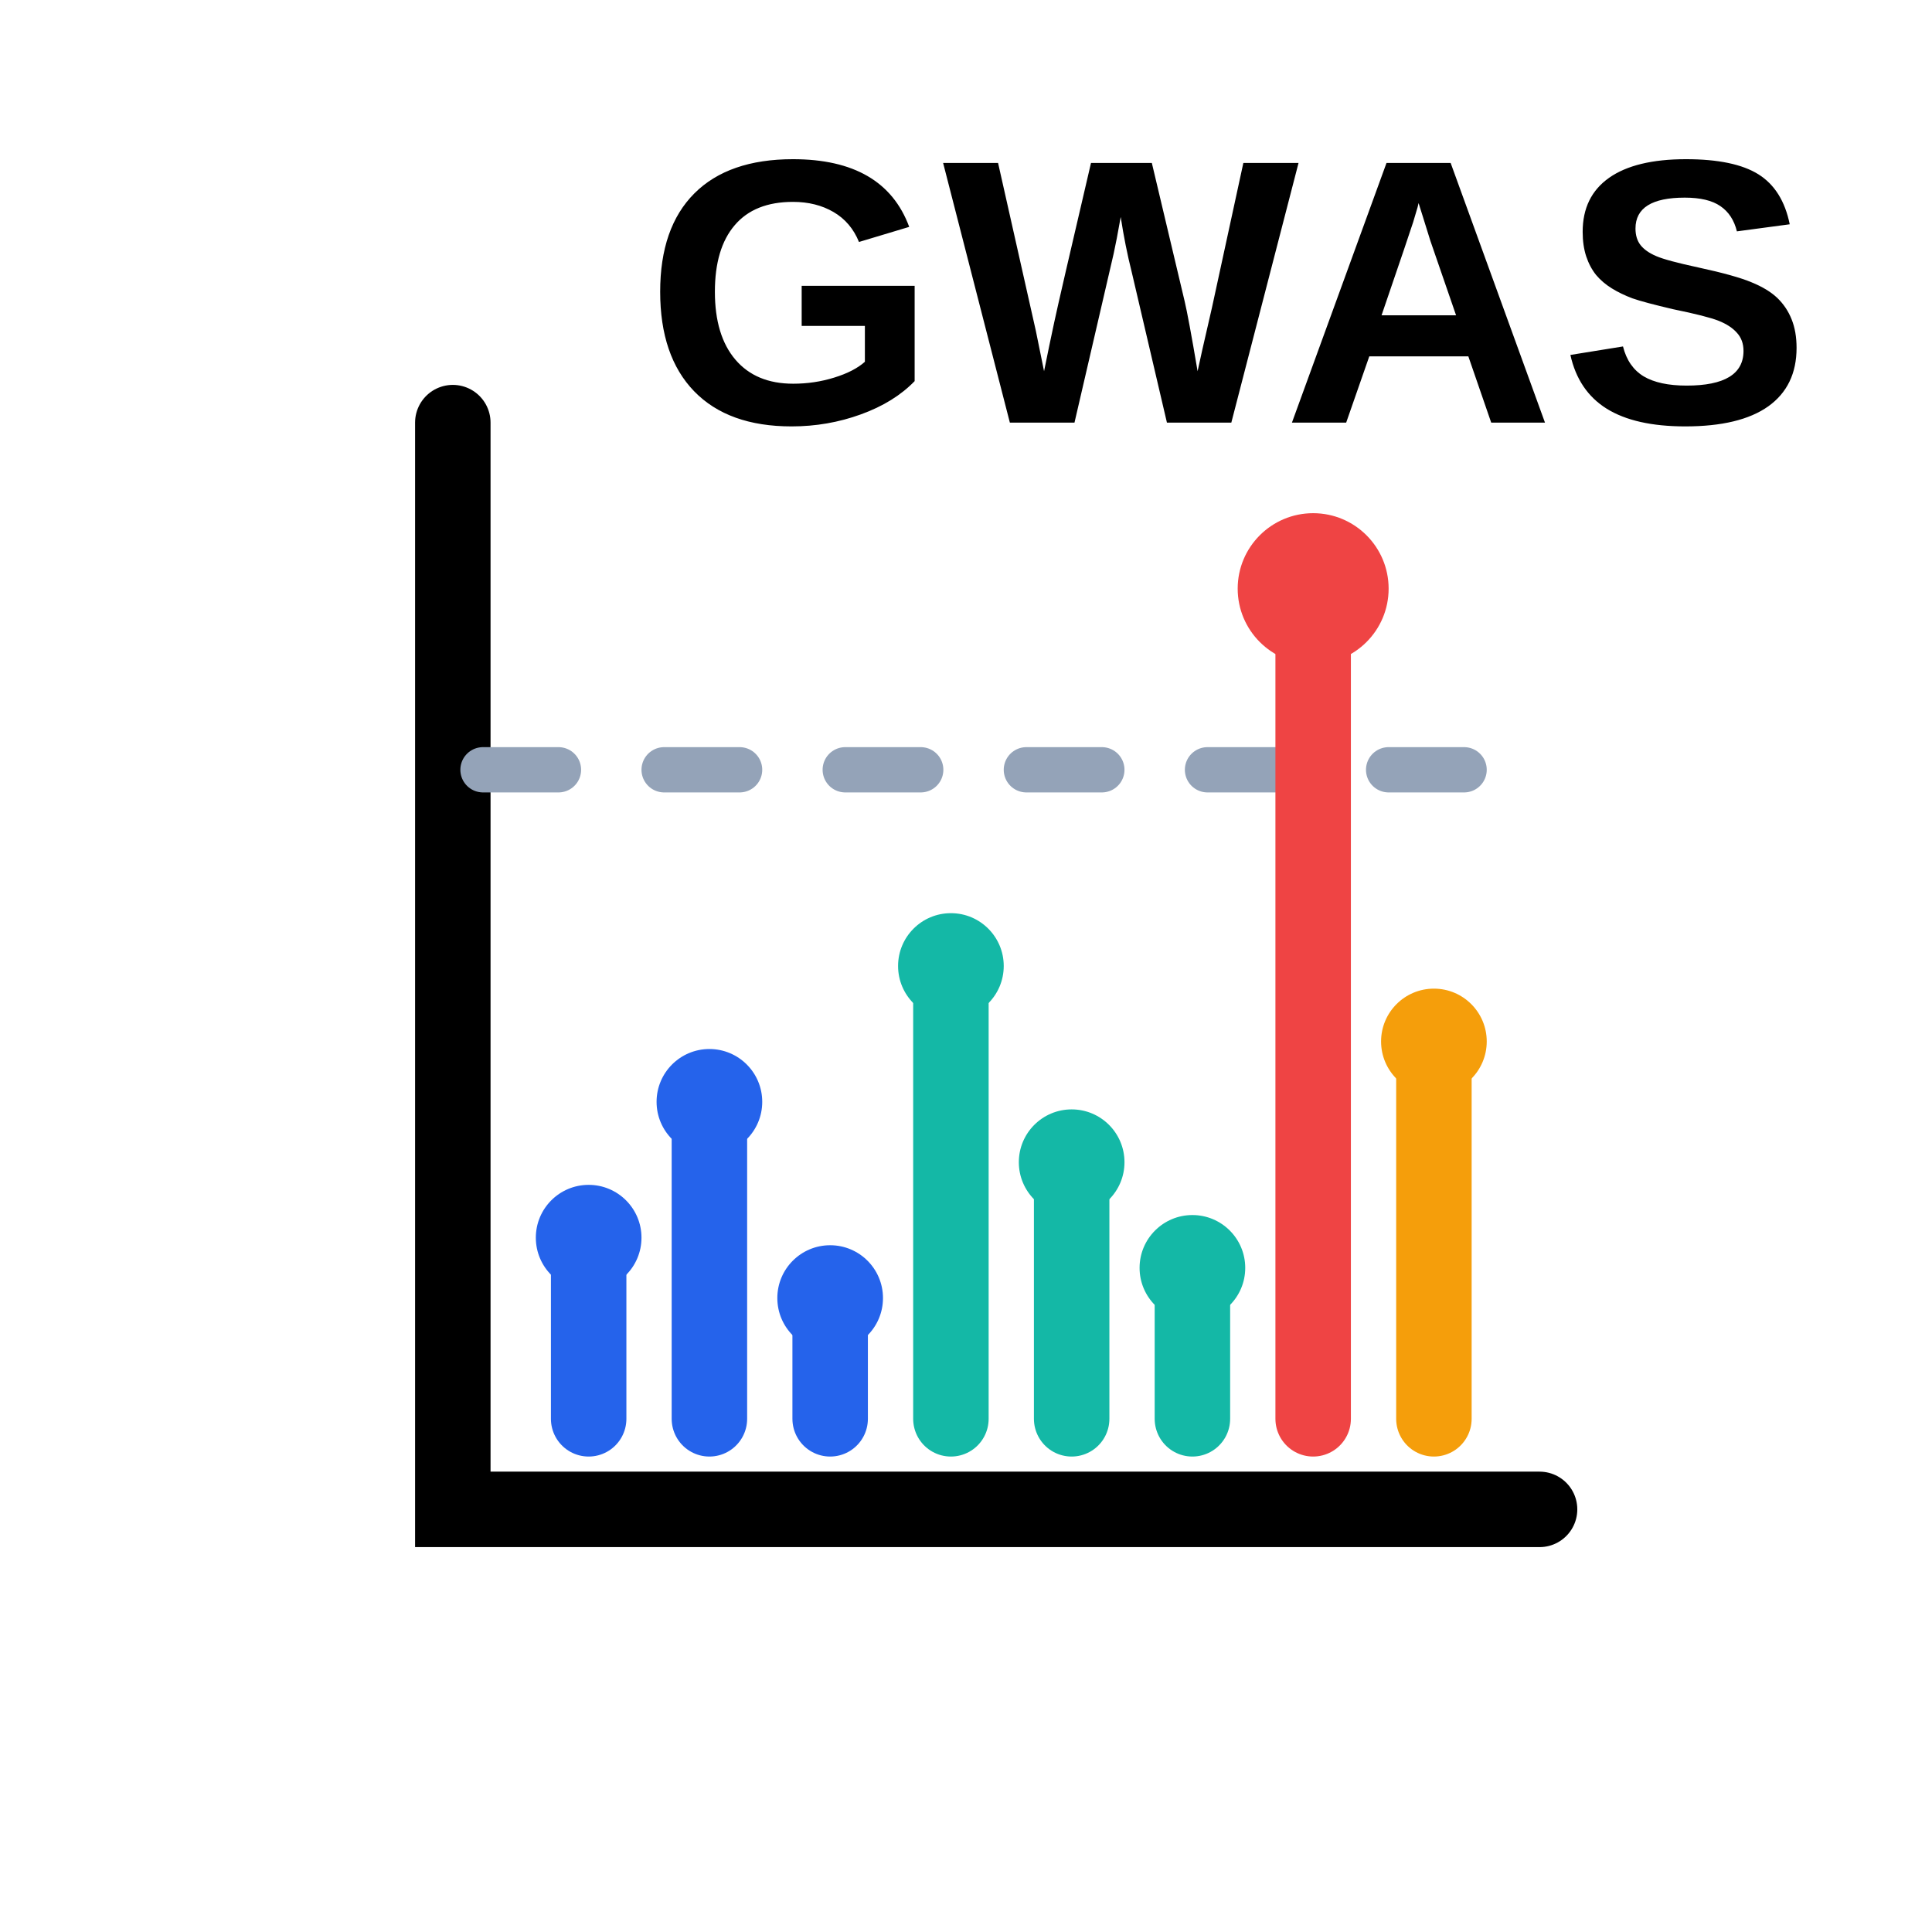
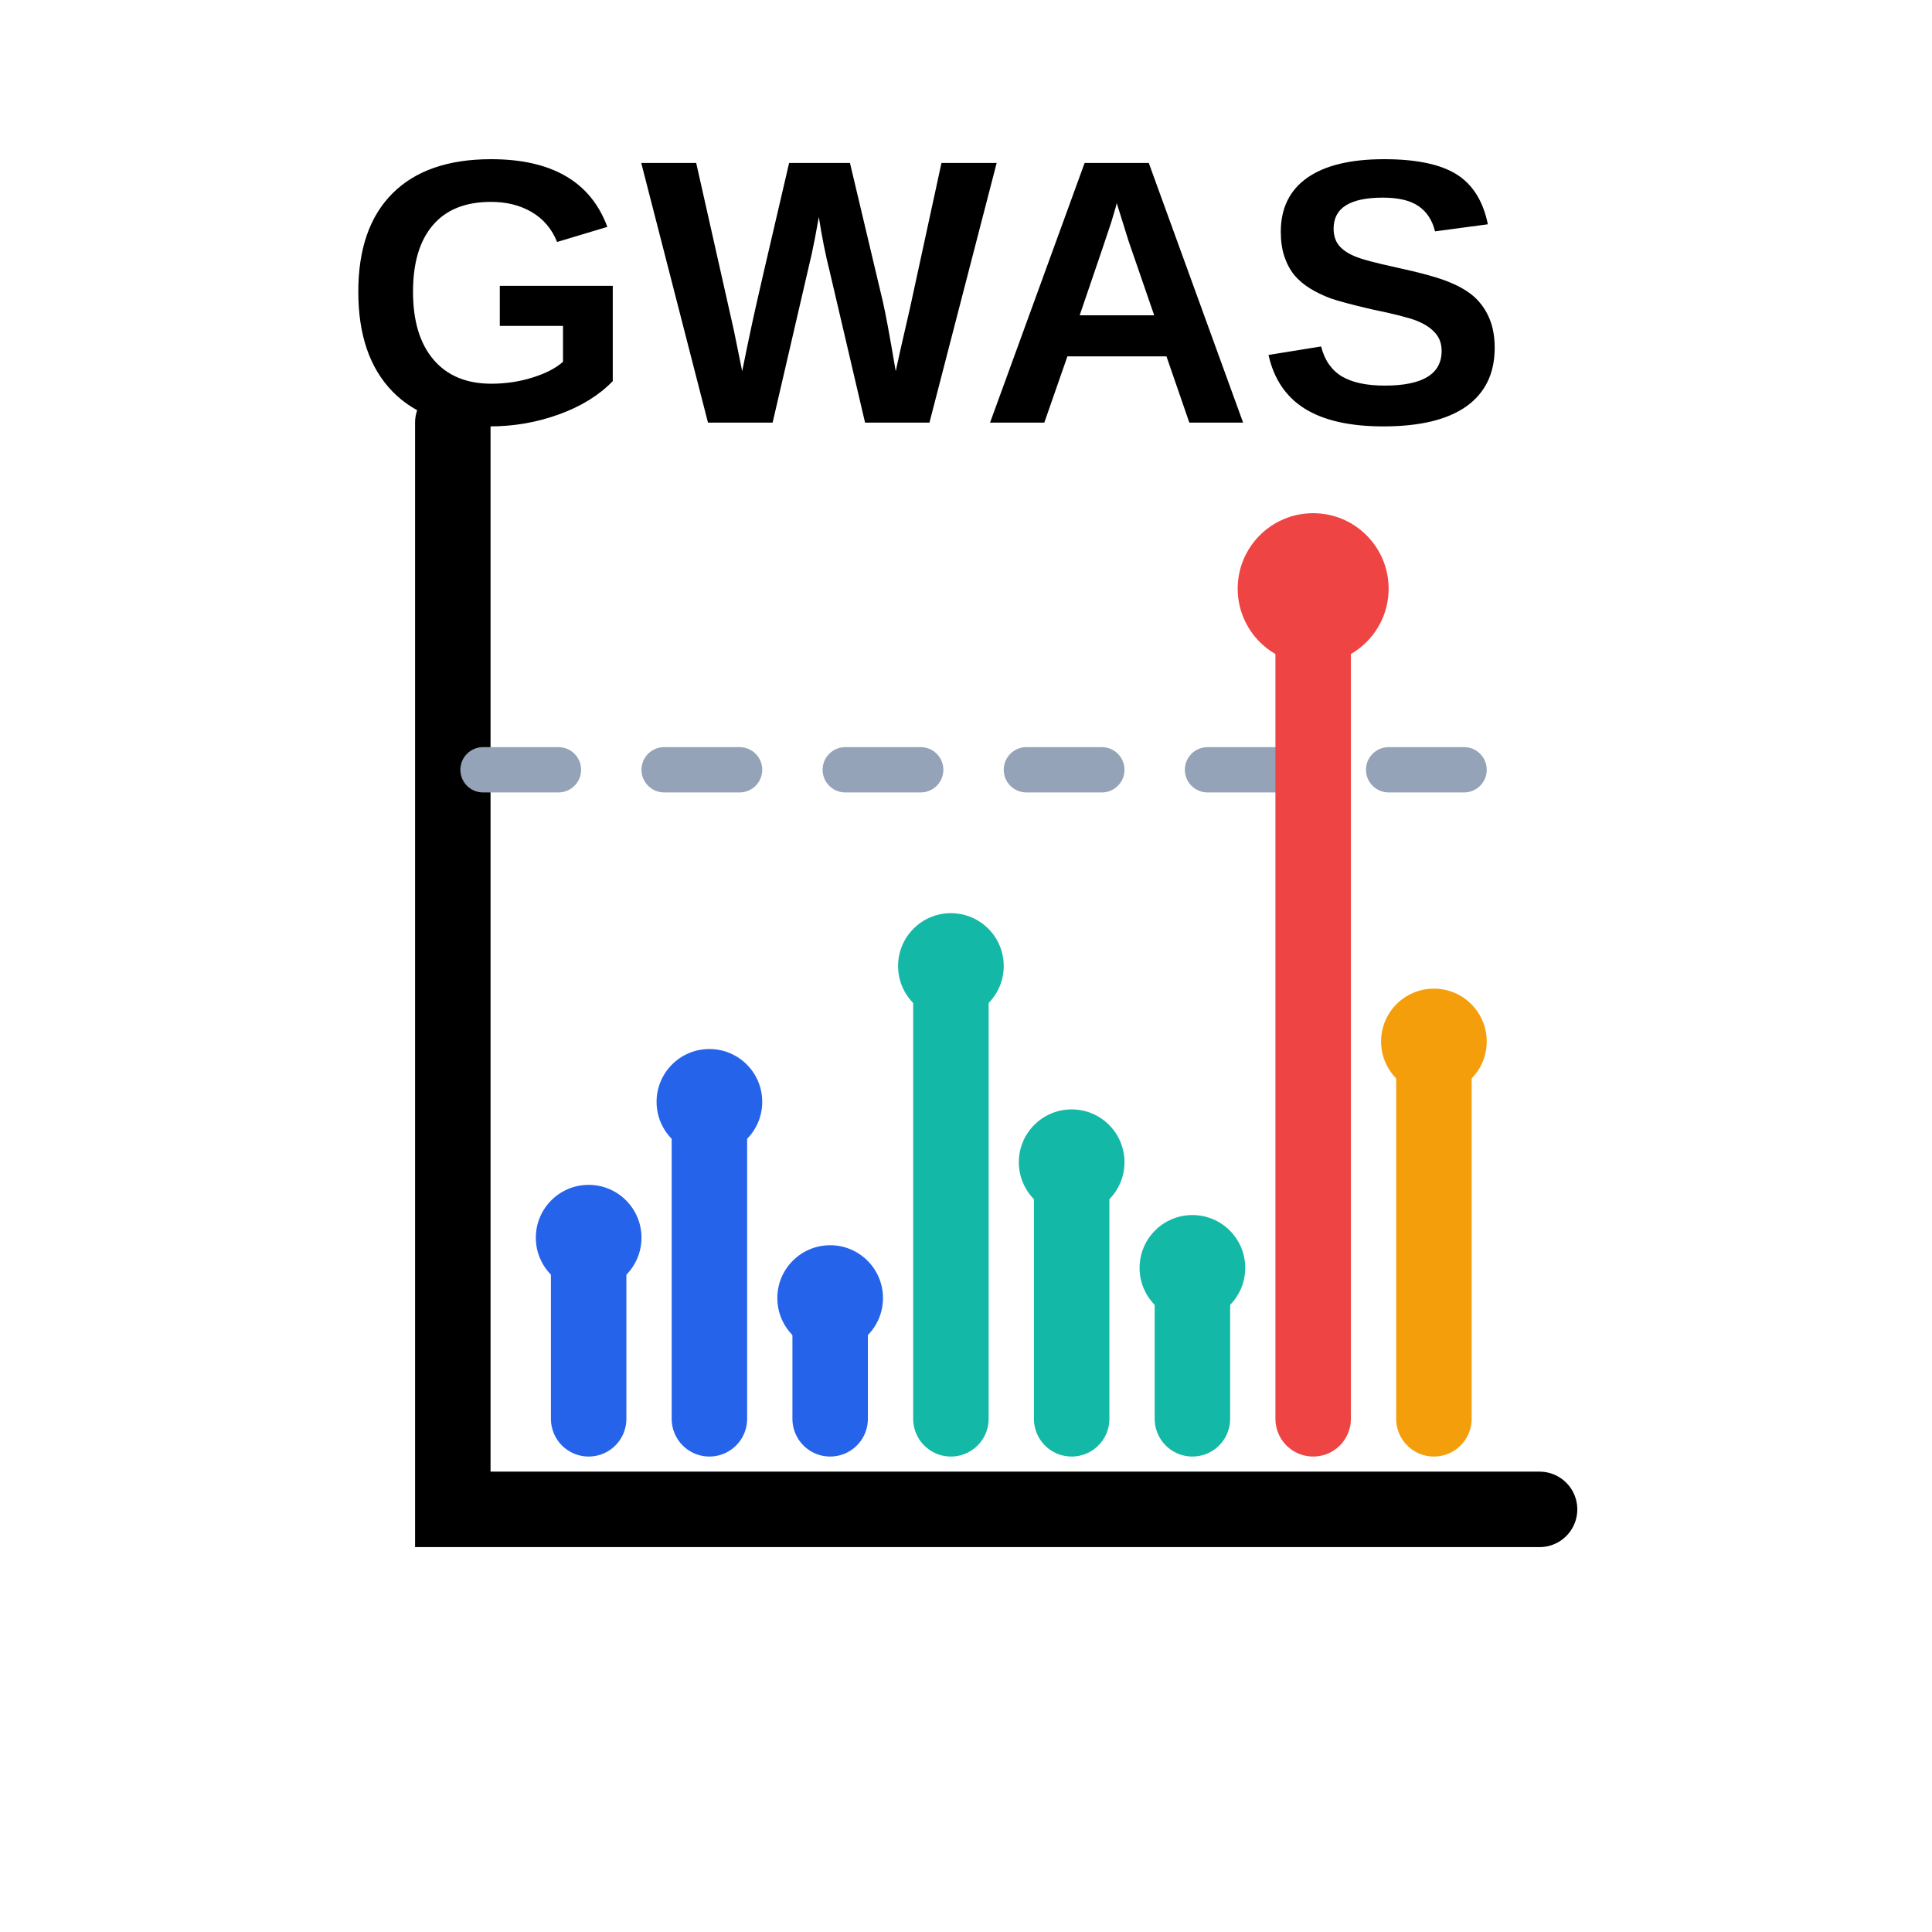
<svg xmlns="http://www.w3.org/2000/svg" viewBox="0 0 128 128" role="img" aria-label="GWAS Manhattan plot logo">
  <path d="M30 28v72h72" fill="none" stroke="currentColor" stroke-width="5" stroke-linecap="round" />
  <path d="M32 51h68" fill="none" stroke="#94A3B8" stroke-width="3" stroke-linecap="round" stroke-dasharray="5 7" />
-   <text x="120" y="28" fill="currentColor" font-family="Arial, Helvetica, sans-serif" font-size="25" font-weight="700" text-anchor="end" letter-spacing=".3">GWAS</text>
+   <text x="100" y="28" fill="currentColor" font-family="Arial, Helvetica, sans-serif" font-size="25" font-weight="700" text-anchor="end" letter-spacing=".3">GWAS</text>
  <g stroke-linecap="round" stroke-width="5">
    <path d="M39 94V82" stroke="#2563EB" />
    <path d="M47 94V73" stroke="#2563EB" />
    <path d="M55 94V86" stroke="#2563EB" />
    <path d="M63 94V64" stroke="#14B8A6" />
    <path d="M71 94V77" stroke="#14B8A6" />
    <path d="M79 94V84" stroke="#14B8A6" />
    <path d="M87 94V39" stroke="#EF4444" />
    <path d="M95 94V69" stroke="#F59E0B" />
  </g>
  <g>
    <circle cx="39" cy="82" r="3.5" fill="#2563EB" />
    <circle cx="47" cy="73" r="3.5" fill="#2563EB" />
    <circle cx="55" cy="86" r="3.5" fill="#2563EB" />
    <circle cx="63" cy="64" r="3.5" fill="#14B8A6" />
    <circle cx="71" cy="77" r="3.5" fill="#14B8A6" />
    <circle cx="79" cy="84" r="3.5" fill="#14B8A6" />
    <circle cx="87" cy="39" r="5" fill="#EF4444" />
    <circle cx="95" cy="69" r="3.5" fill="#F59E0B" />
  </g>
</svg>
